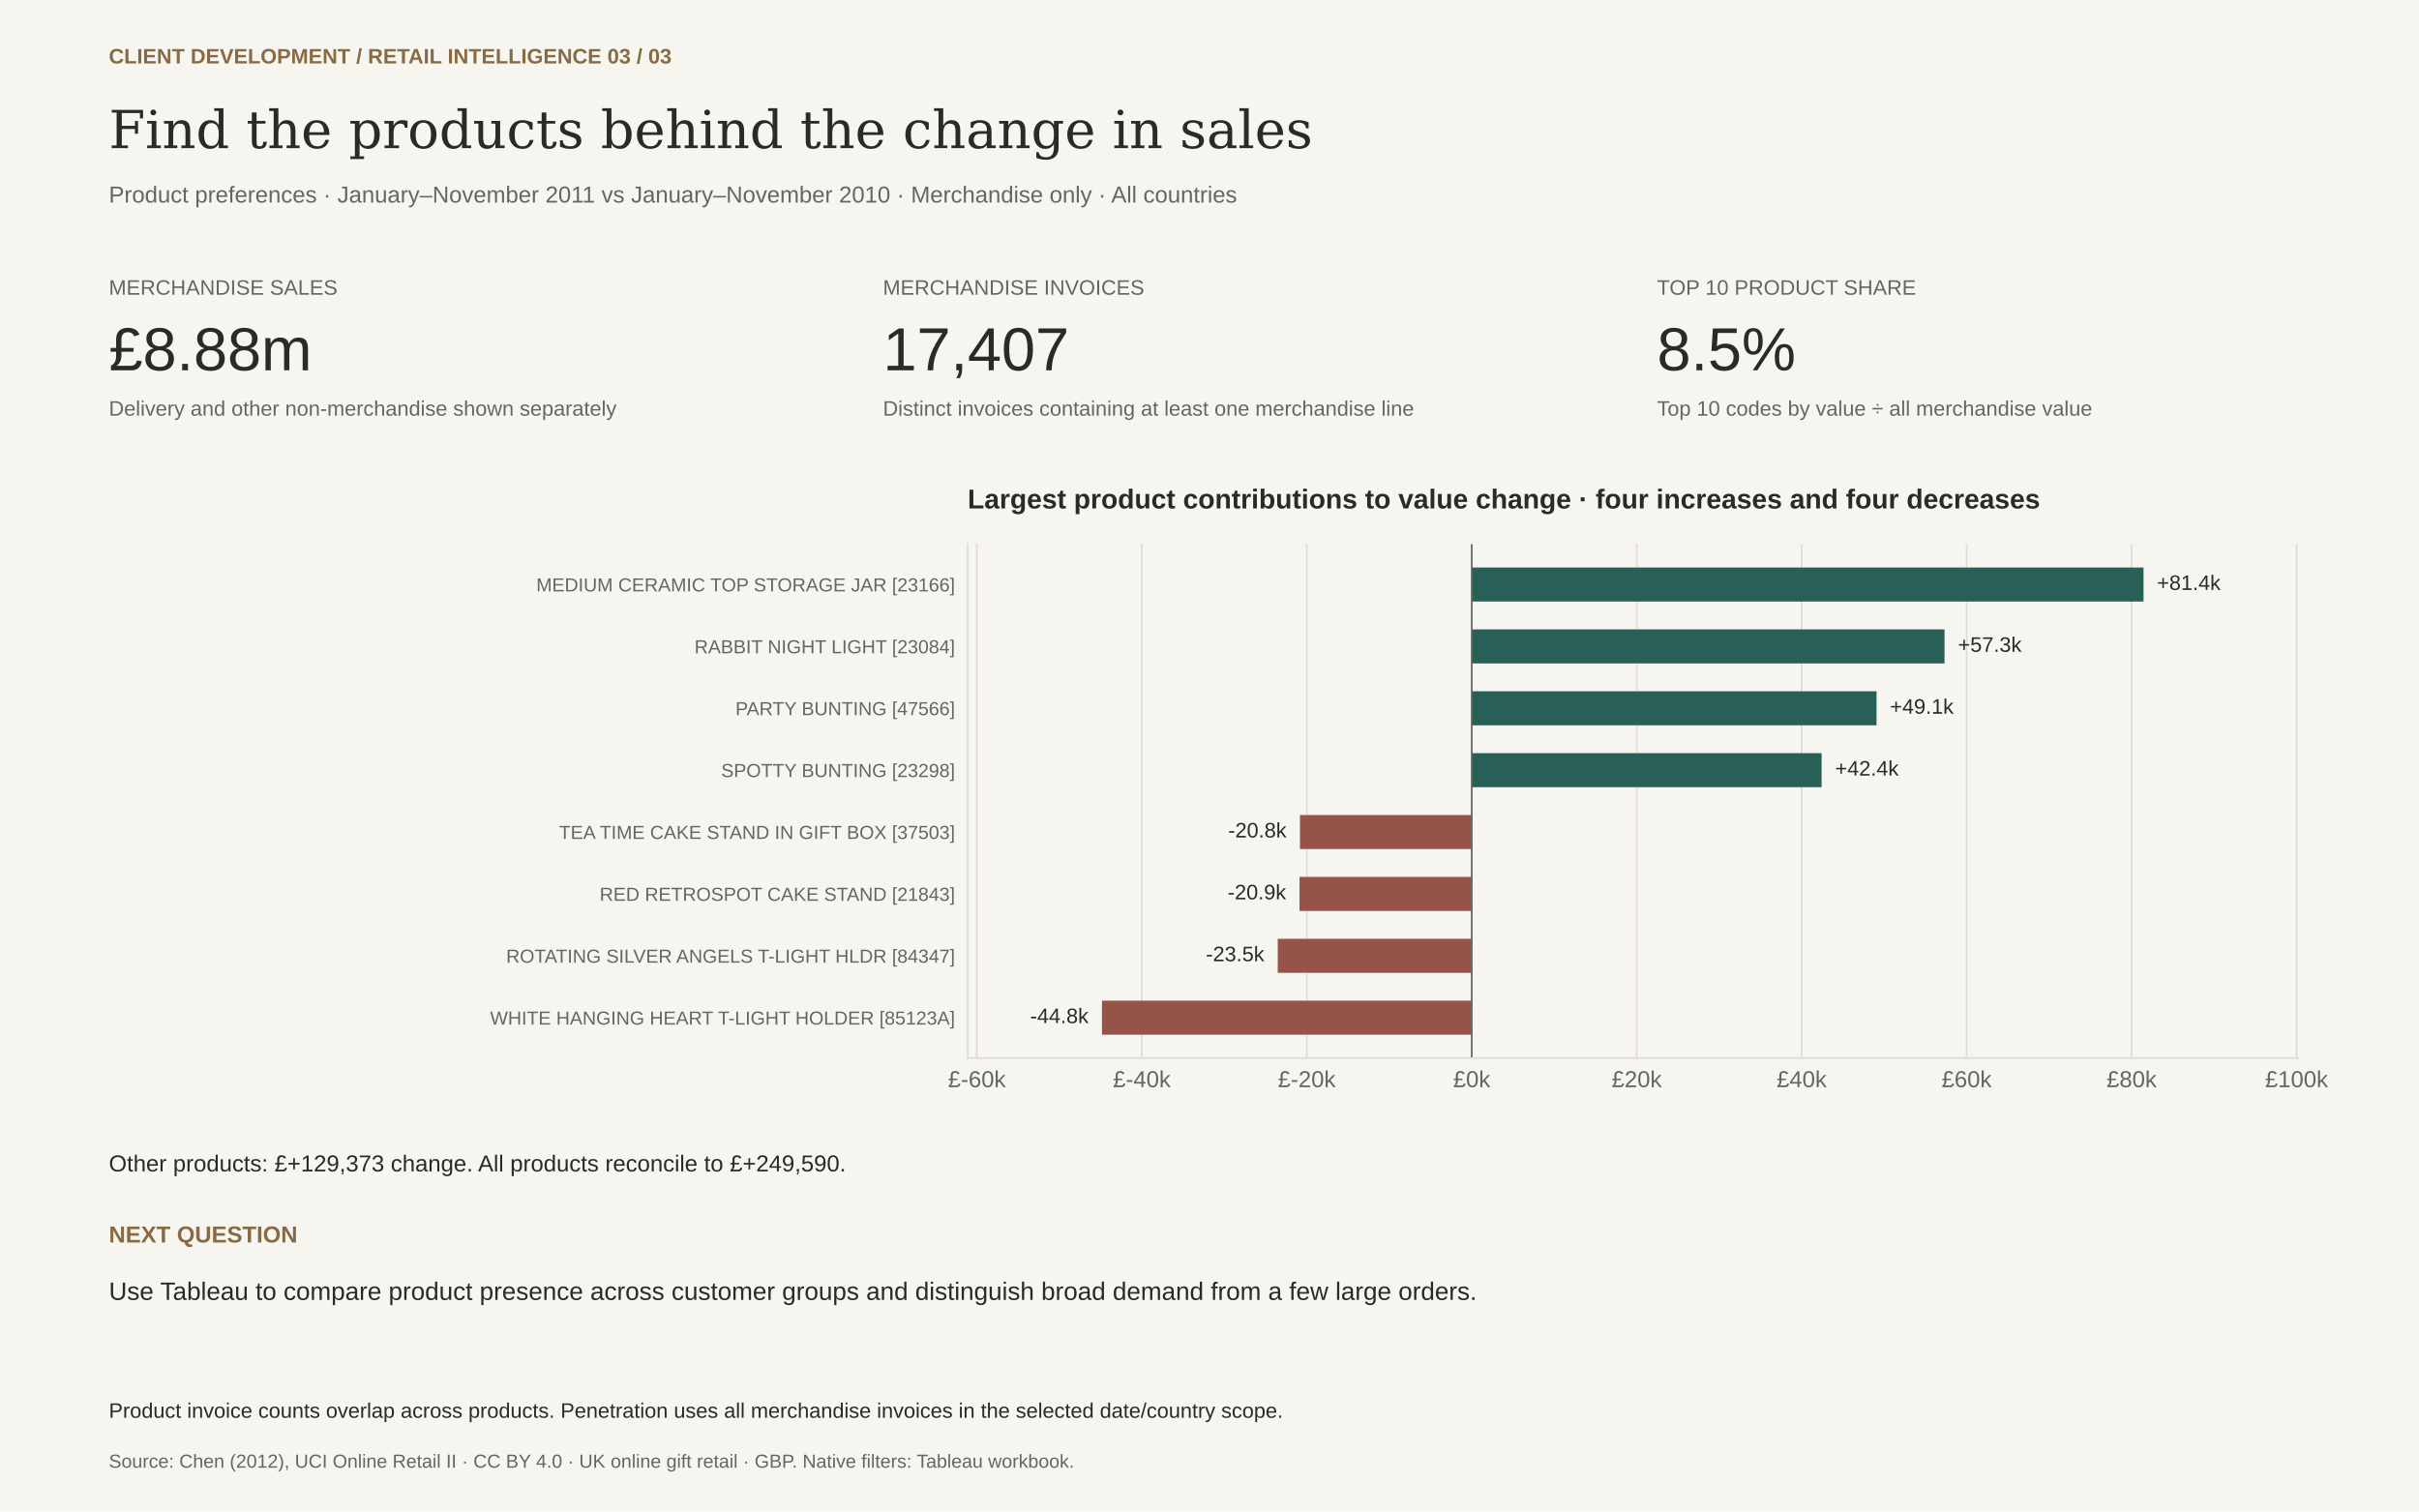
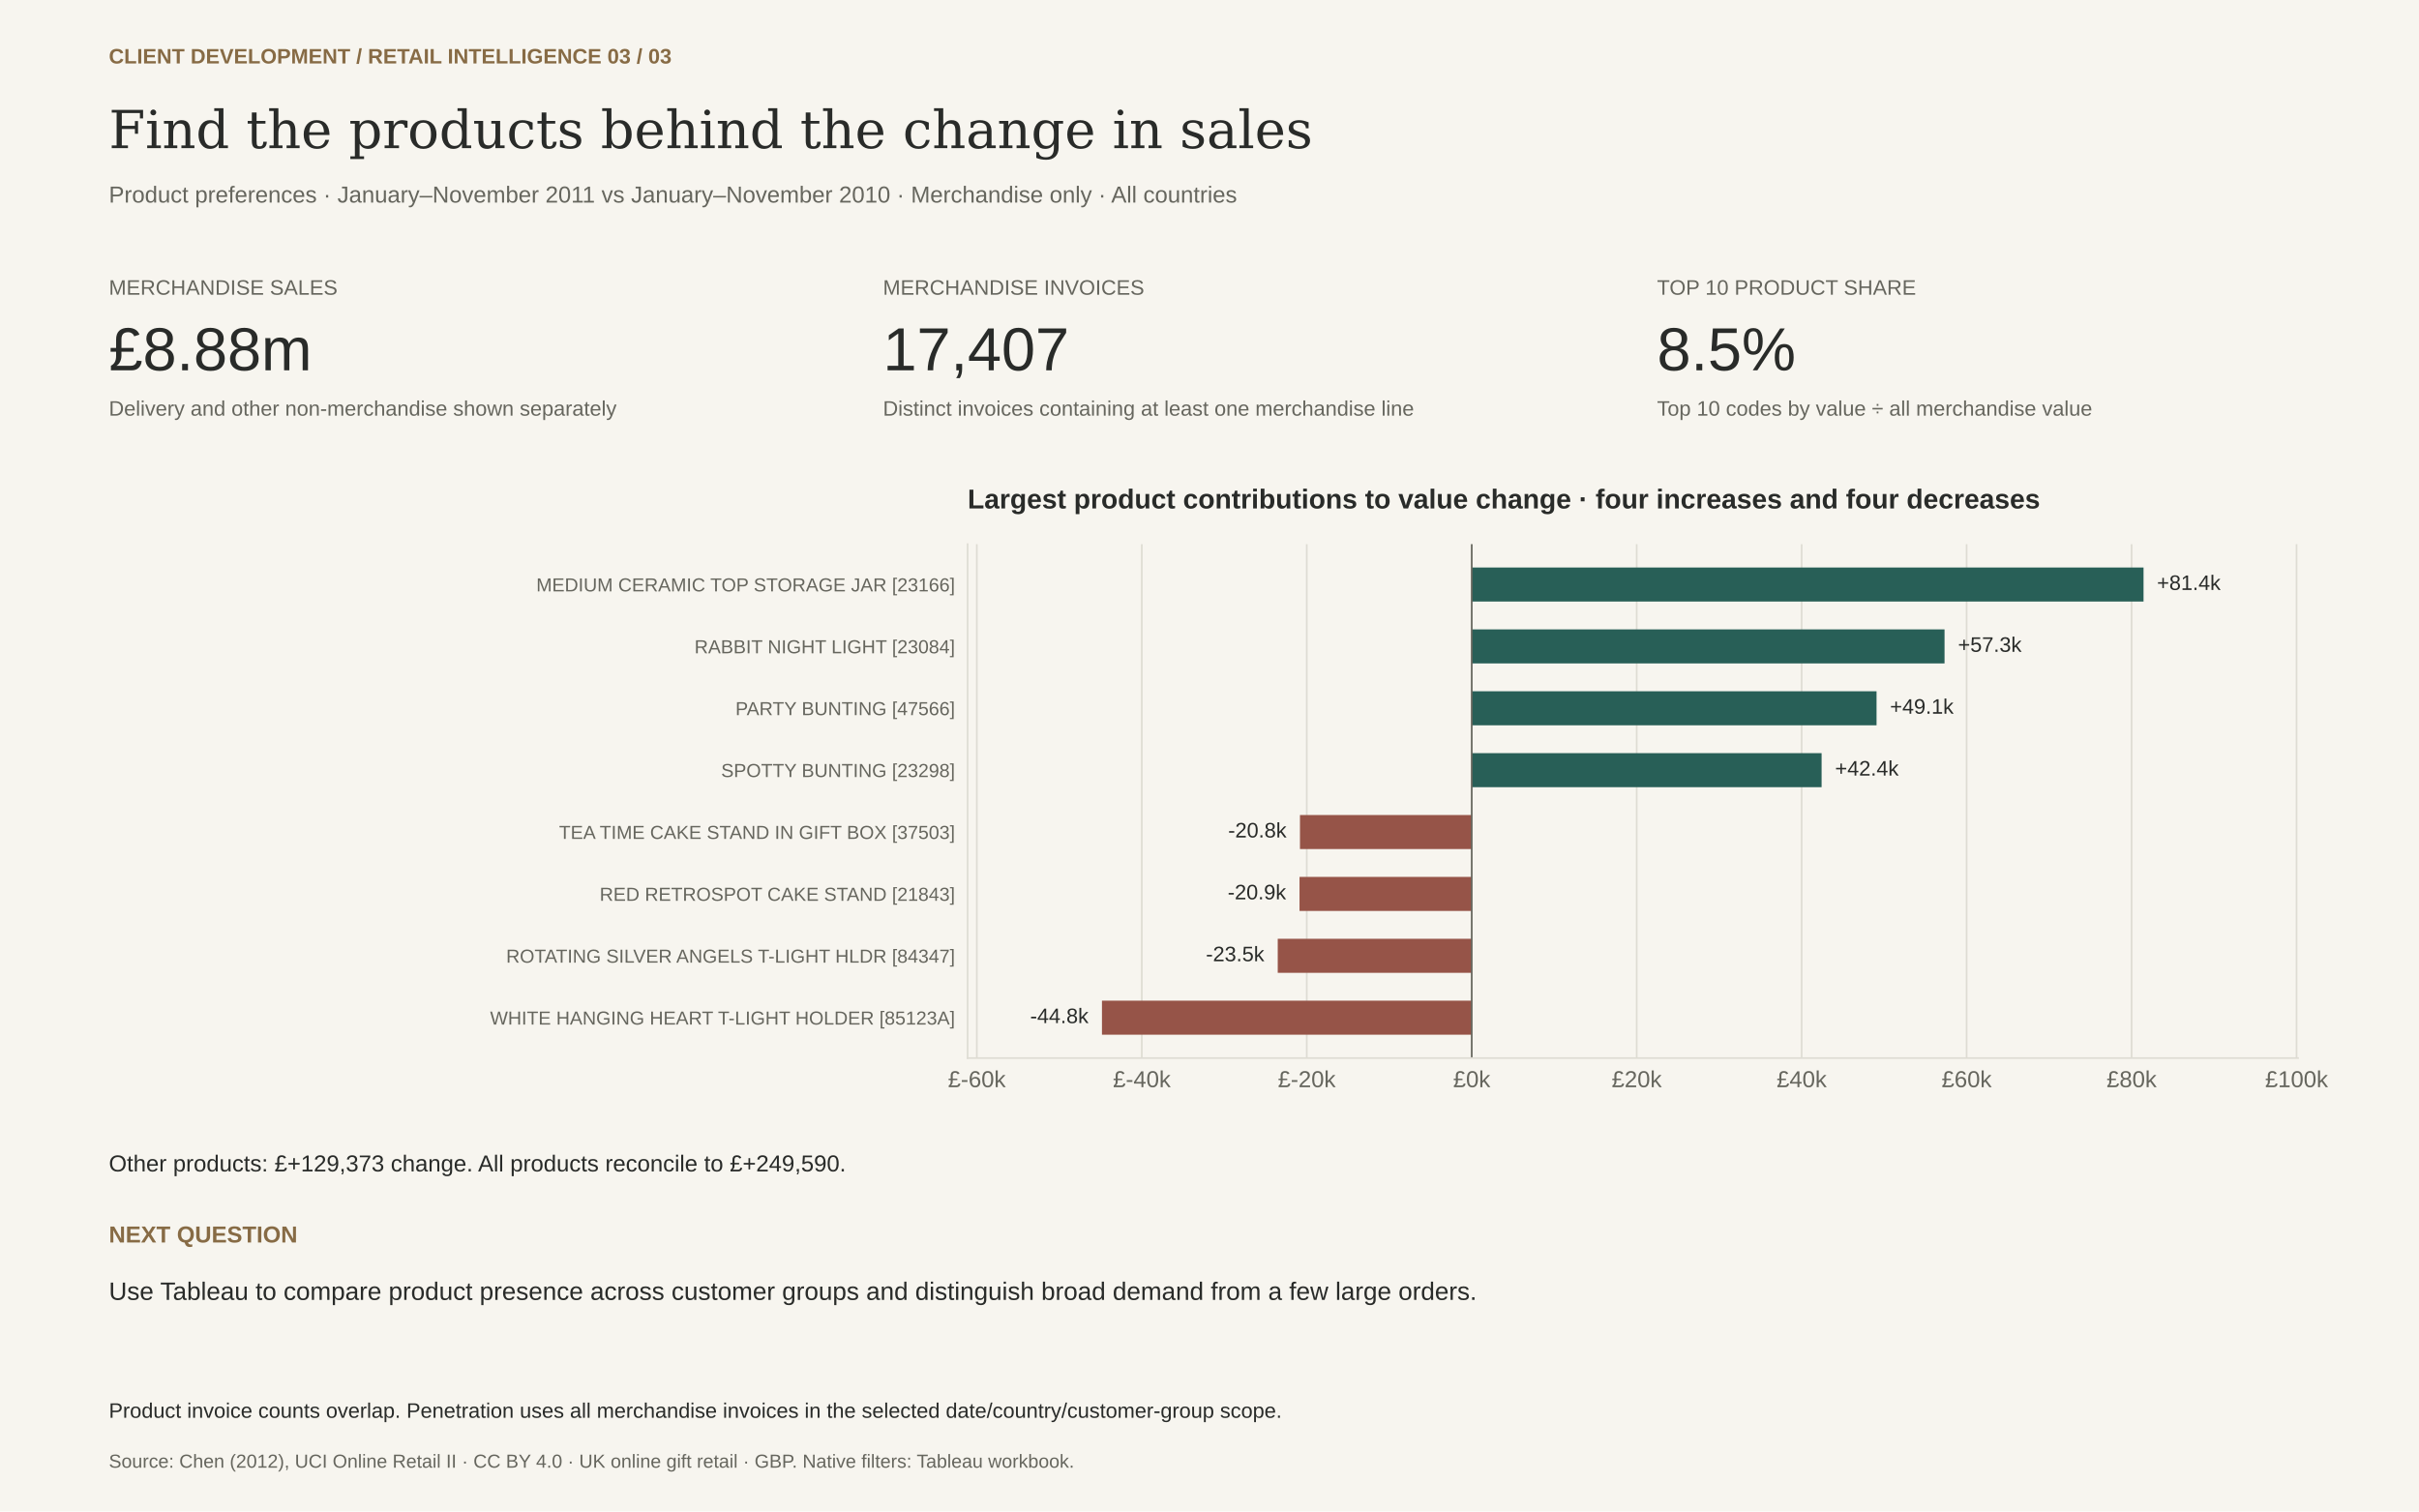
<svg xmlns="http://www.w3.org/2000/svg" width="1152pt" height="720pt" viewBox="0 0 1152 720" version="1.1">
  <defs>
    <style type="text/css">*{stroke-linejoin: round; stroke-linecap: butt}</style>
  </defs>
  <g id="figure_1">
    <g id="patch_1">
      <path d="M 0 720 L 1152 720 L 1152 0 L 0 0 z " style="fill: #f7f5ef" />
    </g>
    <g id="axes_1">
      <g id="patch_2">
        <path d="M 460.8 504 L 1094.4 504 L 1094.4 259.2 L 460.8 259.2 z " style="fill: #f7f5ef" />
      </g>
      <g id="matplotlib.axis_1">
        <g id="xtick_1">
          <g id="line2d_1">
            <path d="M 465.196 504 L 465.196 259.2 " clip-path="url(#pa46d49dbda)" style="fill: none; stroke: #dedcd3; stroke-width: 0.8; stroke-linecap: square" />
          </g>
          <g id="line2d_2" />
          <g id="text_1">
            <text style="font-size: 11px; font-family: 'Arial', 'DejaVu Sans', sans-serif; text-anchor: middle; fill: #66665e" x="465.196" y="517.874" transform="rotate(-0 465.1961 517.8736)">£-60k</text>
          </g>
        </g>
        <g id="xtick_2">
          <g id="line2d_3">
            <path d="M 543.758 504 L 543.758 259.2 " clip-path="url(#pa46d49dbda)" style="fill: none; stroke: #dedcd3; stroke-width: 0.8; stroke-linecap: square" />
          </g>
          <g id="line2d_4" />
          <g id="text_2">
            <text style="font-size: 11px; font-family: 'Arial', 'DejaVu Sans', sans-serif; text-anchor: middle; fill: #66665e" x="543.758" y="517.874" transform="rotate(-0 543.7576 517.8736)">£-40k</text>
          </g>
        </g>
        <g id="xtick_3">
          <g id="line2d_5">
            <path d="M 622.319 504 L 622.319 259.2 " clip-path="url(#pa46d49dbda)" style="fill: none; stroke: #dedcd3; stroke-width: 0.8; stroke-linecap: square" />
          </g>
          <g id="line2d_6" />
          <g id="text_3">
            <text style="font-size: 11px; font-family: 'Arial', 'DejaVu Sans', sans-serif; text-anchor: middle; fill: #66665e" x="622.319" y="517.874" transform="rotate(-0 622.3191 517.8736)">£-20k</text>
          </g>
        </g>
        <g id="xtick_4">
          <g id="line2d_7">
            <path d="M 700.881 504 L 700.881 259.2 " clip-path="url(#pa46d49dbda)" style="fill: none; stroke: #dedcd3; stroke-width: 0.8; stroke-linecap: square" />
          </g>
          <g id="line2d_8" />
          <g id="text_4">
            <text style="font-size: 11px; font-family: 'Arial', 'DejaVu Sans', sans-serif; text-anchor: middle; fill: #66665e" x="700.881" y="517.874" transform="rotate(-0 700.8805 517.8736)">£0k</text>
          </g>
        </g>
        <g id="xtick_5">
          <g id="line2d_9">
            <path d="M 779.442 504 L 779.442 259.2 " clip-path="url(#pa46d49dbda)" style="fill: none; stroke: #dedcd3; stroke-width: 0.8; stroke-linecap: square" />
          </g>
          <g id="line2d_10" />
          <g id="text_5">
            <text style="font-size: 11px; font-family: 'Arial', 'DejaVu Sans', sans-serif; text-anchor: middle; fill: #66665e" x="779.442" y="517.874" transform="rotate(-0 779.442 517.8736)">£20k</text>
          </g>
        </g>
        <g id="xtick_6">
          <g id="line2d_11">
            <path d="M 858.003 504 L 858.003 259.2 " clip-path="url(#pa46d49dbda)" style="fill: none; stroke: #dedcd3; stroke-width: 0.8; stroke-linecap: square" />
          </g>
          <g id="line2d_12" />
          <g id="text_6">
            <text style="font-size: 11px; font-family: 'Arial', 'DejaVu Sans', sans-serif; text-anchor: middle; fill: #66665e" x="858.003" y="517.874" transform="rotate(-0 858.0035 517.8736)">£40k</text>
          </g>
        </g>
        <g id="xtick_7">
          <g id="line2d_13">
            <path d="M 936.565 504 L 936.565 259.2 " clip-path="url(#pa46d49dbda)" style="fill: none; stroke: #dedcd3; stroke-width: 0.8; stroke-linecap: square" />
          </g>
          <g id="line2d_14" />
          <g id="text_7">
            <text style="font-size: 11px; font-family: 'Arial', 'DejaVu Sans', sans-serif; text-anchor: middle; fill: #66665e" x="936.565" y="517.874" transform="rotate(-0 936.5649 517.8736)">£60k</text>
          </g>
        </g>
        <g id="xtick_8">
          <g id="line2d_15">
            <path d="M 1015.126 504 L 1015.126 259.2 " clip-path="url(#pa46d49dbda)" style="fill: none; stroke: #dedcd3; stroke-width: 0.8; stroke-linecap: square" />
          </g>
          <g id="line2d_16" />
          <g id="text_8">
            <text style="font-size: 11px; font-family: 'Arial', 'DejaVu Sans', sans-serif; text-anchor: middle; fill: #66665e" x="1015.126" y="517.874" transform="rotate(-0 1015.126 517.8736)">£80k</text>
          </g>
        </g>
        <g id="xtick_9">
          <g id="line2d_17">
            <path d="M 1093.688 504 L 1093.688 259.2 " clip-path="url(#pa46d49dbda)" style="fill: none; stroke: #dedcd3; stroke-width: 0.8; stroke-linecap: square" />
          </g>
          <g id="line2d_18" />
          <g id="text_9">
            <text style="font-size: 11px; font-family: 'Arial', 'DejaVu Sans', sans-serif; text-anchor: middle; fill: #66665e" x="1093.688" y="517.874" transform="rotate(-0 1093.688 517.8736)">£100k</text>
          </g>
        </g>
      </g>
      <g id="matplotlib.axis_2">
        <g id="ytick_1">
          <g id="line2d_19" />
          <g id="text_10">
            <text style="font-size: 9px; font-family: 'Arial', 'DejaVu Sans', sans-serif; text-anchor: end; fill: #66665e" x="454.8" y="281.712" transform="rotate(-0 454.8 281.7119)">MEDIUM CERAMIC TOP STORAGE JAR  [23166]</text>
          </g>
        </g>
        <g id="ytick_2">
          <g id="line2d_20" />
          <g id="text_11">
            <text style="font-size: 9px; font-family: 'Arial', 'DejaVu Sans', sans-serif; text-anchor: end; fill: #66665e" x="454.8" y="311.185" transform="rotate(-0 454.8 311.1853)">RABBIT NIGHT LIGHT  [23084]</text>
          </g>
        </g>
        <g id="ytick_3">
          <g id="line2d_21" />
          <g id="text_12">
            <text style="font-size: 9px; font-family: 'Arial', 'DejaVu Sans', sans-serif; text-anchor: end; fill: #66665e" x="454.8" y="340.662" transform="rotate(-0 454.8 340.6615)">PARTY BUNTING  [47566]</text>
          </g>
        </g>
        <g id="ytick_4">
          <g id="line2d_22" />
          <g id="text_13">
            <text style="font-size: 9px; font-family: 'Arial', 'DejaVu Sans', sans-serif; text-anchor: end; fill: #66665e" x="454.8" y="370.141" transform="rotate(-0 454.8 370.1406)">SPOTTY BUNTING  [23298]</text>
          </g>
        </g>
        <g id="ytick_5">
          <g id="line2d_23" />
          <g id="text_14">
            <text style="font-size: 9px; font-family: 'Arial', 'DejaVu Sans', sans-serif; text-anchor: end; fill: #66665e" x="454.8" y="399.617" transform="rotate(-0 454.8 399.6168)">TEA TIME CAKE STAND IN GIFT BOX  [37503]</text>
          </g>
        </g>
        <g id="ytick_6">
          <g id="line2d_24" />
          <g id="text_15">
            <text style="font-size: 9px; font-family: 'Arial', 'DejaVu Sans', sans-serif; text-anchor: end; fill: #66665e" x="454.8" y="429.093" transform="rotate(-0 454.8 429.093)">RED RETROSPOT CAKE STAND  [21843]</text>
          </g>
        </g>
        <g id="ytick_7">
          <g id="line2d_25" />
          <g id="text_16">
            <text style="font-size: 9px; font-family: 'Arial', 'DejaVu Sans', sans-serif; text-anchor: end; fill: #66665e" x="454.8" y="458.569" transform="rotate(-0 454.8 458.5692)">ROTATING SILVER ANGELS T-LIGHT HLDR  [84347]</text>
          </g>
        </g>
        <g id="ytick_8">
          <g id="line2d_26" />
          <g id="text_17">
            <text style="font-size: 9px; font-family: 'Arial', 'DejaVu Sans', sans-serif; text-anchor: end; fill: #66665e" x="454.8" y="488.045" transform="rotate(-0 454.8 488.0454)">WHITE HANGING HEART T-LIGHT HOLDER  [85123A]</text>
          </g>
        </g>
      </g>
      <g id="patch_3">
        <path d="M 700.881 270.327 L 1020.815 270.327 L 1020.815 286.539 L 700.881 286.539 z " clip-path="url(#pa46d49dbda)" style="fill: #285f57" />
      </g>
      <g id="patch_4">
        <path d="M 700.881 299.803 L 926.045 299.803 L 926.045 316.015 L 700.881 316.015 z " clip-path="url(#pa46d49dbda)" style="fill: #285f57" />
      </g>
      <g id="patch_5">
        <path d="M 700.881 329.28 L 893.667 329.28 L 893.667 345.492 L 700.881 345.492 z " clip-path="url(#pa46d49dbda)" style="fill: #285f57" />
      </g>
      <g id="patch_6">
        <path d="M 700.881 358.756 L 867.501 358.756 L 867.501 374.968 L 700.881 374.968 z " clip-path="url(#pa46d49dbda)" style="fill: #285f57" />
      </g>
      <g id="patch_7">
        <path d="M 700.881 388.232 L 619.082 388.232 L 619.082 404.444 L 700.881 404.444 z " clip-path="url(#pa46d49dbda)" style="fill: #965448" />
      </g>
      <g id="patch_8">
        <path d="M 700.881 417.708 L 618.872 417.708 L 618.872 433.92 L 700.881 433.92 z " clip-path="url(#pa46d49dbda)" style="fill: #965448" />
      </g>
      <g id="patch_9">
        <path d="M 700.881 447.185 L 608.494 447.185 L 608.494 463.397 L 700.881 463.397 z " clip-path="url(#pa46d49dbda)" style="fill: #965448" />
      </g>
      <g id="patch_10">
        <path d="M 700.881 476.661 L 524.787 476.661 L 524.787 492.873 L 700.881 492.873 z " clip-path="url(#pa46d49dbda)" style="fill: #965448" />
      </g>
      <g id="line2d_27">
        <path d="M 700.881 504 L 700.881 259.2 " clip-path="url(#pa46d49dbda)" style="fill: none; stroke: #66665e; stroke-width: 0.8; stroke-linecap: square" />
      </g>
      <g id="patch_11">
        <path d="M 460.8 504 L 460.8 259.2 " style="fill: none; stroke: #dedcd3; stroke-width: 0.8; stroke-linejoin: miter; stroke-linecap: square" />
      </g>
      <g id="patch_12">
        <path d="M 460.8 504 L 1094.4 504 " style="fill: none; stroke: #dedcd3; stroke-width: 0.8; stroke-linejoin: miter; stroke-linecap: square" />
      </g>
      <g id="text_18">
        <text style="font-size: 10px; font-family: 'Arial', 'DejaVu Sans', sans-serif; text-anchor: start; fill: #292b29" x="1027.214" y="281.018" transform="rotate(-0 1027.214 281.0184)">+81.4k</text>
      </g>
      <g id="text_19">
        <text style="font-size: 10px; font-family: 'Arial', 'DejaVu Sans', sans-serif; text-anchor: start; fill: #292b29" x="932.444" y="310.495" transform="rotate(-0 932.4441 310.4946)">+57.3k</text>
      </g>
      <g id="text_20">
        <text style="font-size: 10px; font-family: 'Arial', 'DejaVu Sans', sans-serif; text-anchor: start; fill: #292b29" x="900.066" y="339.971" transform="rotate(-0 900.0658 339.9708)">+49.1k</text>
      </g>
      <g id="text_21">
        <text style="font-size: 10px; font-family: 'Arial', 'DejaVu Sans', sans-serif; text-anchor: start; fill: #292b29" x="873.9" y="369.447" transform="rotate(-0 873.9001 369.447)">+42.4k</text>
      </g>
      <g id="text_22">
        <text style="font-size: 10px; font-family: 'Arial', 'DejaVu Sans', sans-serif; text-anchor: end; fill: #292b29" x="612.683" y="398.923" transform="rotate(-0 612.6831 398.9233)">-20.8k</text>
      </g>
      <g id="text_23">
        <text style="font-size: 10px; font-family: 'Arial', 'DejaVu Sans', sans-serif; text-anchor: end; fill: #292b29" x="612.473" y="428.399" transform="rotate(-0 612.4733 428.3995)">-20.9k</text>
      </g>
      <g id="text_24">
        <text style="font-size: 10px; font-family: 'Arial', 'DejaVu Sans', sans-serif; text-anchor: end; fill: #292b29" x="602.095" y="457.876" transform="rotate(-0 602.0949 457.8757)">-23.5k</text>
      </g>
      <g id="text_25">
        <text style="font-size: 10px; font-family: 'Arial', 'DejaVu Sans', sans-serif; text-anchor: end; fill: #292b29" x="518.388" y="487.352" transform="rotate(-0 518.3882 487.3519)">-44.8k</text>
      </g>
      <g id="text_26">
        <text style="font-weight: 700; font-size: 13px; font-family: 'Arial', 'DejaVu Sans', sans-serif; text-anchor: start; fill: #292b29" x="460.8" y="242.2" transform="rotate(-0 460.8 242.2)">Largest product contributions to value change · four increases and four decreases</text>
      </g>
    </g>
    <g id="text_27">
      <text style="font-weight: 700; font-size: 10px; font-family: 'Arial', 'DejaVu Sans', sans-serif; text-anchor: start; fill: #876b45" x="51.84" y="30.24" transform="rotate(-0 51.84 30.24)">CLIENT DEVELOPMENT  /  RETAIL INTELLIGENCE                                      03 / 03</text>
    </g>
    <g id="text_28">
      <text style="font-size: 25px; font-family: 'Georgia', 'DejaVu Serif', serif; text-anchor: start; fill: #292b29" x="51.84" y="70.56" transform="rotate(-0 51.84 70.56)">Find the products behind the change in sales</text>
    </g>
    <g id="text_29">
      <text style="font-size: 11px; font-family: 'Arial', 'DejaVu Sans', sans-serif; text-anchor: start; fill: #66665e" x="51.84" y="96.48" transform="rotate(-0 51.84 96.48)">Product preferences · January–November 2011 vs January–November 2010 · Merchandise only · All countries</text>
    </g>
    <g id="text_30">
      <text style="font-size: 10px; font-family: 'Arial', 'DejaVu Sans', sans-serif; text-anchor: start; fill: #66665e" x="51.84" y="140.4" transform="rotate(-0 51.84 140.4)">MERCHANDISE SALES</text>
    </g>
    <g id="text_31">
      <text style="font-size: 29px; font-family: 'Arial', 'DejaVu Sans', sans-serif; text-anchor: start; fill: #292b29" x="51.84" y="176.4" transform="rotate(-0 51.84 176.4)">£8.88m</text>
    </g>
    <g id="text_32">
      <text style="font-size: 10px; font-family: 'Arial', 'DejaVu Sans', sans-serif; text-anchor: start; fill: #66665e" x="51.84" y="198" transform="rotate(-0 51.84 198)">Delivery and other non-merchandise shown separately</text>
    </g>
    <g id="text_33">
      <text style="font-size: 10px; font-family: 'Arial', 'DejaVu Sans', sans-serif; text-anchor: start; fill: #66665e" x="420.48" y="140.4" transform="rotate(-0 420.48 140.4)">MERCHANDISE INVOICES</text>
    </g>
    <g id="text_34">
      <text style="font-size: 29px; font-family: 'Arial', 'DejaVu Sans', sans-serif; text-anchor: start; fill: #292b29" x="420.48" y="176.4" transform="rotate(-0 420.48 176.4)">17,407</text>
    </g>
    <g id="text_35">
      <text style="font-size: 10px; font-family: 'Arial', 'DejaVu Sans', sans-serif; text-anchor: start; fill: #66665e" x="420.48" y="198" transform="rotate(-0 420.48 198)">Distinct invoices containing at least one merchandise line</text>
    </g>
    <g id="text_36">
      <text style="font-size: 10px; font-family: 'Arial', 'DejaVu Sans', sans-serif; text-anchor: start; fill: #66665e" x="789.12" y="140.4" transform="rotate(-0 789.12 140.4)">TOP 10 PRODUCT SHARE</text>
    </g>
    <g id="text_37">
      <text style="font-size: 29px; font-family: 'Arial', 'DejaVu Sans', sans-serif; text-anchor: start; fill: #292b29" x="789.12" y="176.4" transform="rotate(-0 789.12 176.4)">8.5%</text>
    </g>
    <g id="text_38">
      <text style="font-size: 10px; font-family: 'Arial', 'DejaVu Sans', sans-serif; text-anchor: start; fill: #66665e" x="789.12" y="198" transform="rotate(-0 789.12 198)">Top 10 codes by value ÷ all merchandise value</text>
    </g>
    <g id="text_39">
      <text style="font-size: 11px; font-family: 'Arial', 'DejaVu Sans', sans-serif; text-anchor: start; fill: #292b29" x="51.84" y="558" transform="rotate(-0 51.84 558)">Other products: £+129,373 change. All products reconcile to £+249,590.</text>
    </g>
    <g id="text_40">
      <text style="font-weight: 700; font-size: 11px; font-family: 'Arial', 'DejaVu Sans', sans-serif; text-anchor: start; fill: #876b45" x="51.84" y="591.84" transform="rotate(-0 51.84 591.84)">NEXT QUESTION</text>
    </g>
    <g id="text_41">
      <text style="font-size: 12px; font-family: 'Arial', 'DejaVu Sans', sans-serif; text-anchor: start; fill: #292b29" x="51.84" y="619.2" transform="rotate(-0 51.84 619.2)">Use Tableau to compare product presence across customer groups and distinguish broad demand from a few large orders.</text>
    </g>
    <g id="text_42">
-       <text style="font-size: 10px; font-family: 'Arial', 'DejaVu Sans', sans-serif; text-anchor: start; fill: #292b29" x="51.84" y="675.36" transform="rotate(-0 51.84 675.36)">Product invoice counts overlap across products. Penetration uses all merchandise invoices in the selected date/country scope.</text>
+       <text style="font-size: 10px; font-family: 'Arial', 'DejaVu Sans', sans-serif; text-anchor: start; fill: #292b29" x="51.84" y="675.36" transform="rotate(-0 51.84 675.36)">Product invoice counts overlap. Penetration uses all merchandise invoices in the selected date/country/customer-group scope.</text>
    </g>
    <g id="text_43">
      <text style="font-size: 9px; font-family: 'Arial', 'DejaVu Sans', sans-serif; text-anchor: start; fill: #66665e" x="51.84" y="699.12" transform="rotate(-0 51.84 699.12)">Source: Chen (2012), UCI Online Retail II · CC BY 4.0 · UK online gift retail · GBP. Native filters: Tableau workbook.</text>
    </g>
  </g>
  <defs>
    <clipPath id="pa46d49dbda">
      <rect x="460.8" y="259.2" width="633.6" height="244.8" />
    </clipPath>
  </defs>
</svg>
